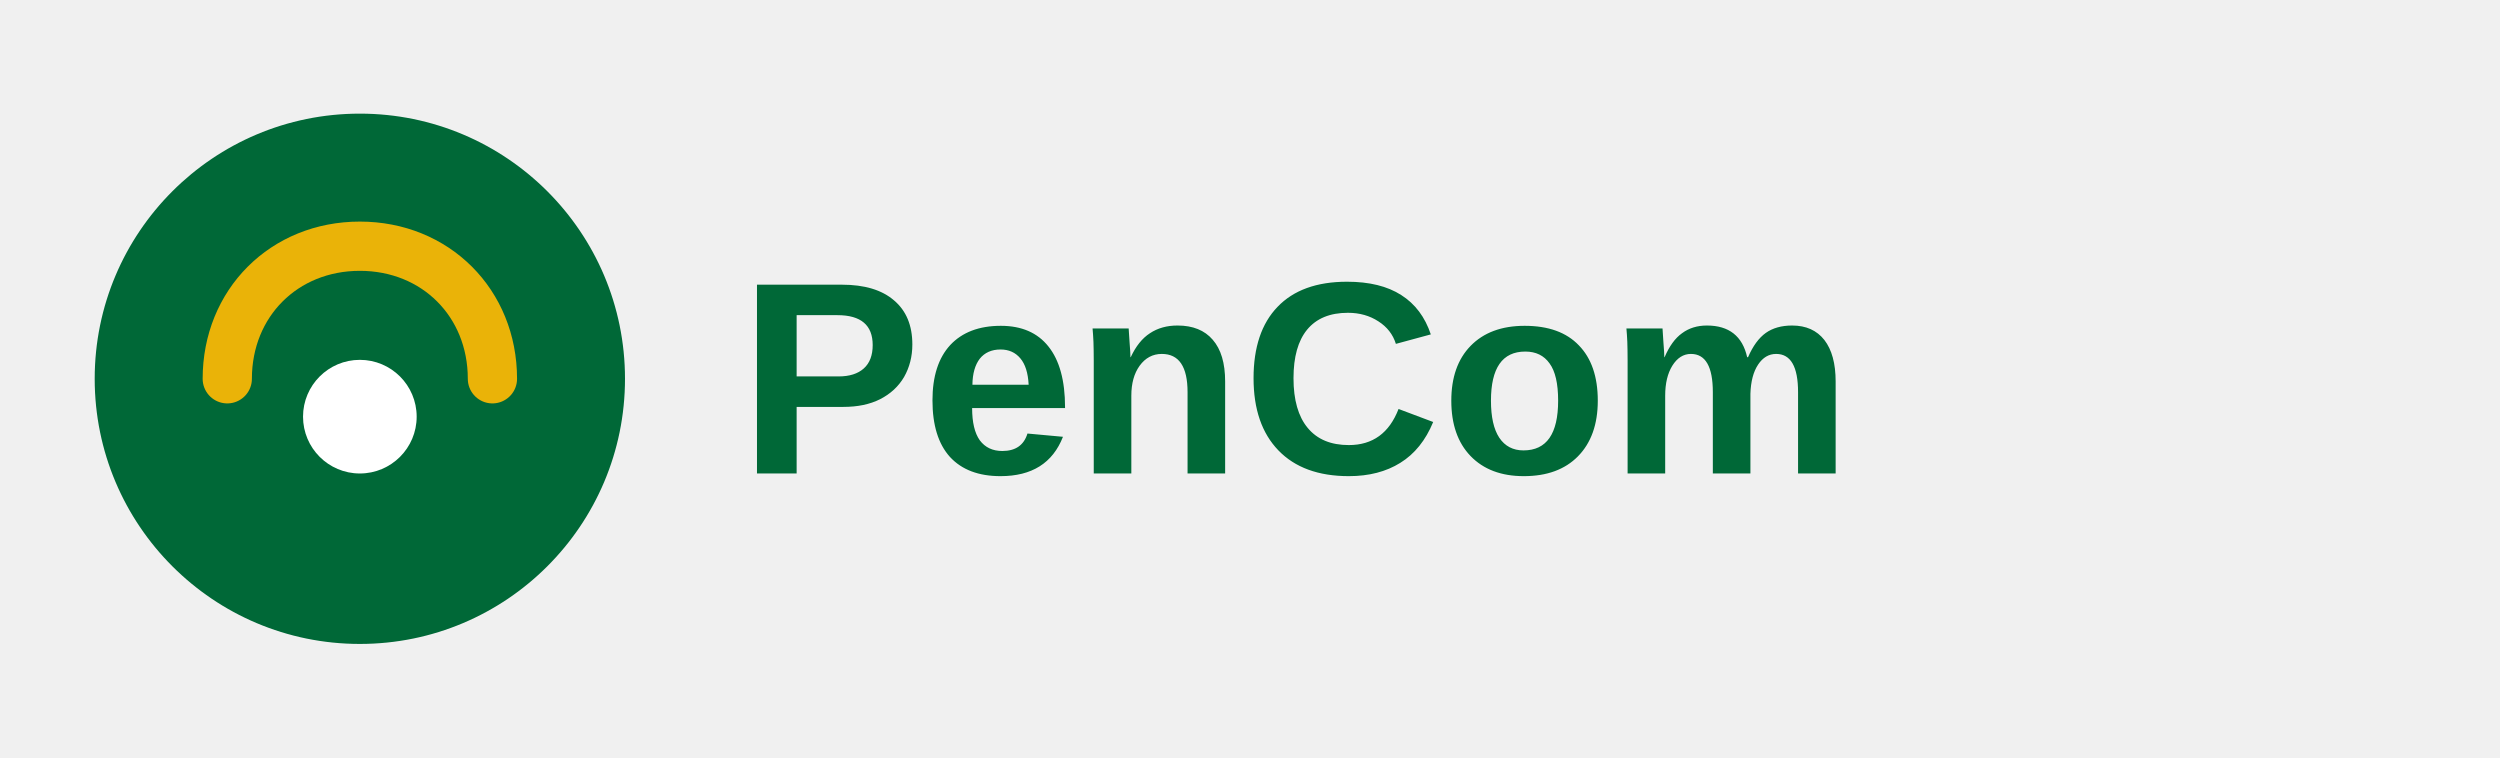
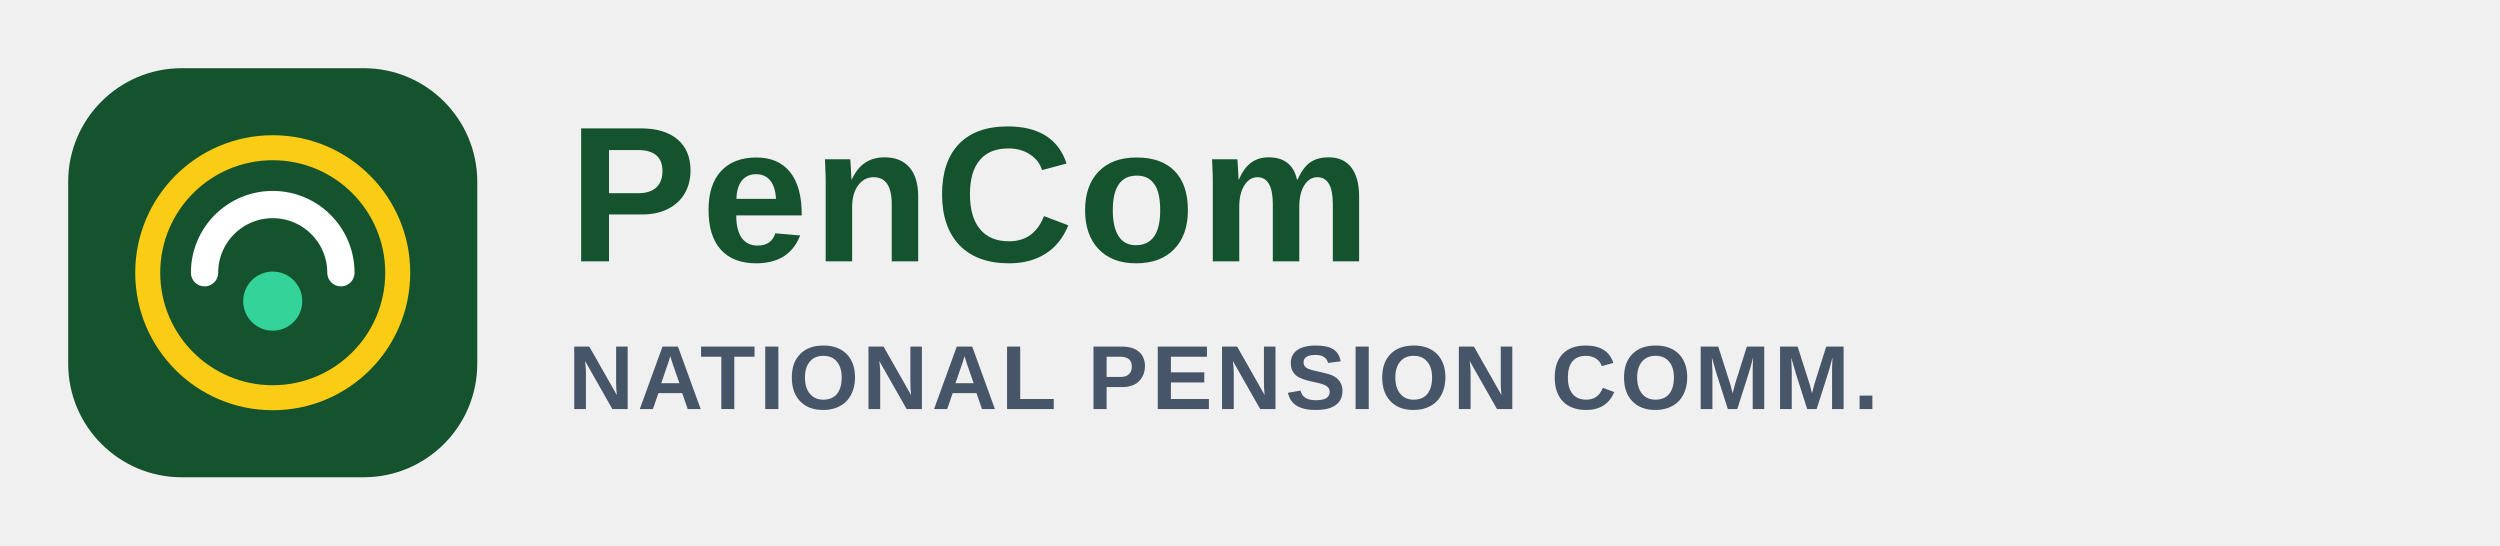
- <svg xmlns="http://www.w3.org/2000/svg" viewBox="0 0 132 40" width="132" height="40">
-   <circle cx="19" cy="20" r="14" fill="#006837" />
-   <path d="M12 20c0-4 3-7 7-7s7 3 7 7" fill="none" stroke="#eab308" stroke-width="2.6" stroke-linecap="round" />
-   <circle cx="19" cy="22" r="3" fill="#ffffff" />
-   <text x="39" y="25" font-family="Arial,Helvetica,sans-serif" font-weight="800" font-size="14.5" fill="#006837">PenCom</text>
+ <svg xmlns="http://www.w3.org/2000/svg" viewBox="0 0 220 48" width="220" height="48">
+   <rect x="6" y="6" width="36" height="36" rx="10" fill="#14532D" />
+   <circle cx="24" cy="24" r="11" fill="none" stroke="#FACC15" stroke-width="2.2" />
+   <path d="M18 24a6 6 0 0 1 12 0" fill="none" stroke="#FFFFFF" stroke-width="2.4" stroke-linecap="round" />
+   <circle cx="24" cy="26.5" r="2.6" fill="#34D399" />
+   <text x="50" y="23" font-family="'Space Grotesk', 'Segoe UI', Arial, sans-serif" font-size="17" font-weight="800" letter-spacing="0.02em" fill="#14532D">PenCom</text>
+   <text x="50" y="36" font-family="'Plus Jakarta Sans', 'Segoe UI', Arial, sans-serif" font-size="8" font-weight="700" letter-spacing="0.04em" fill="#475569">NATIONAL PENSION COMM.</text>
</svg>
